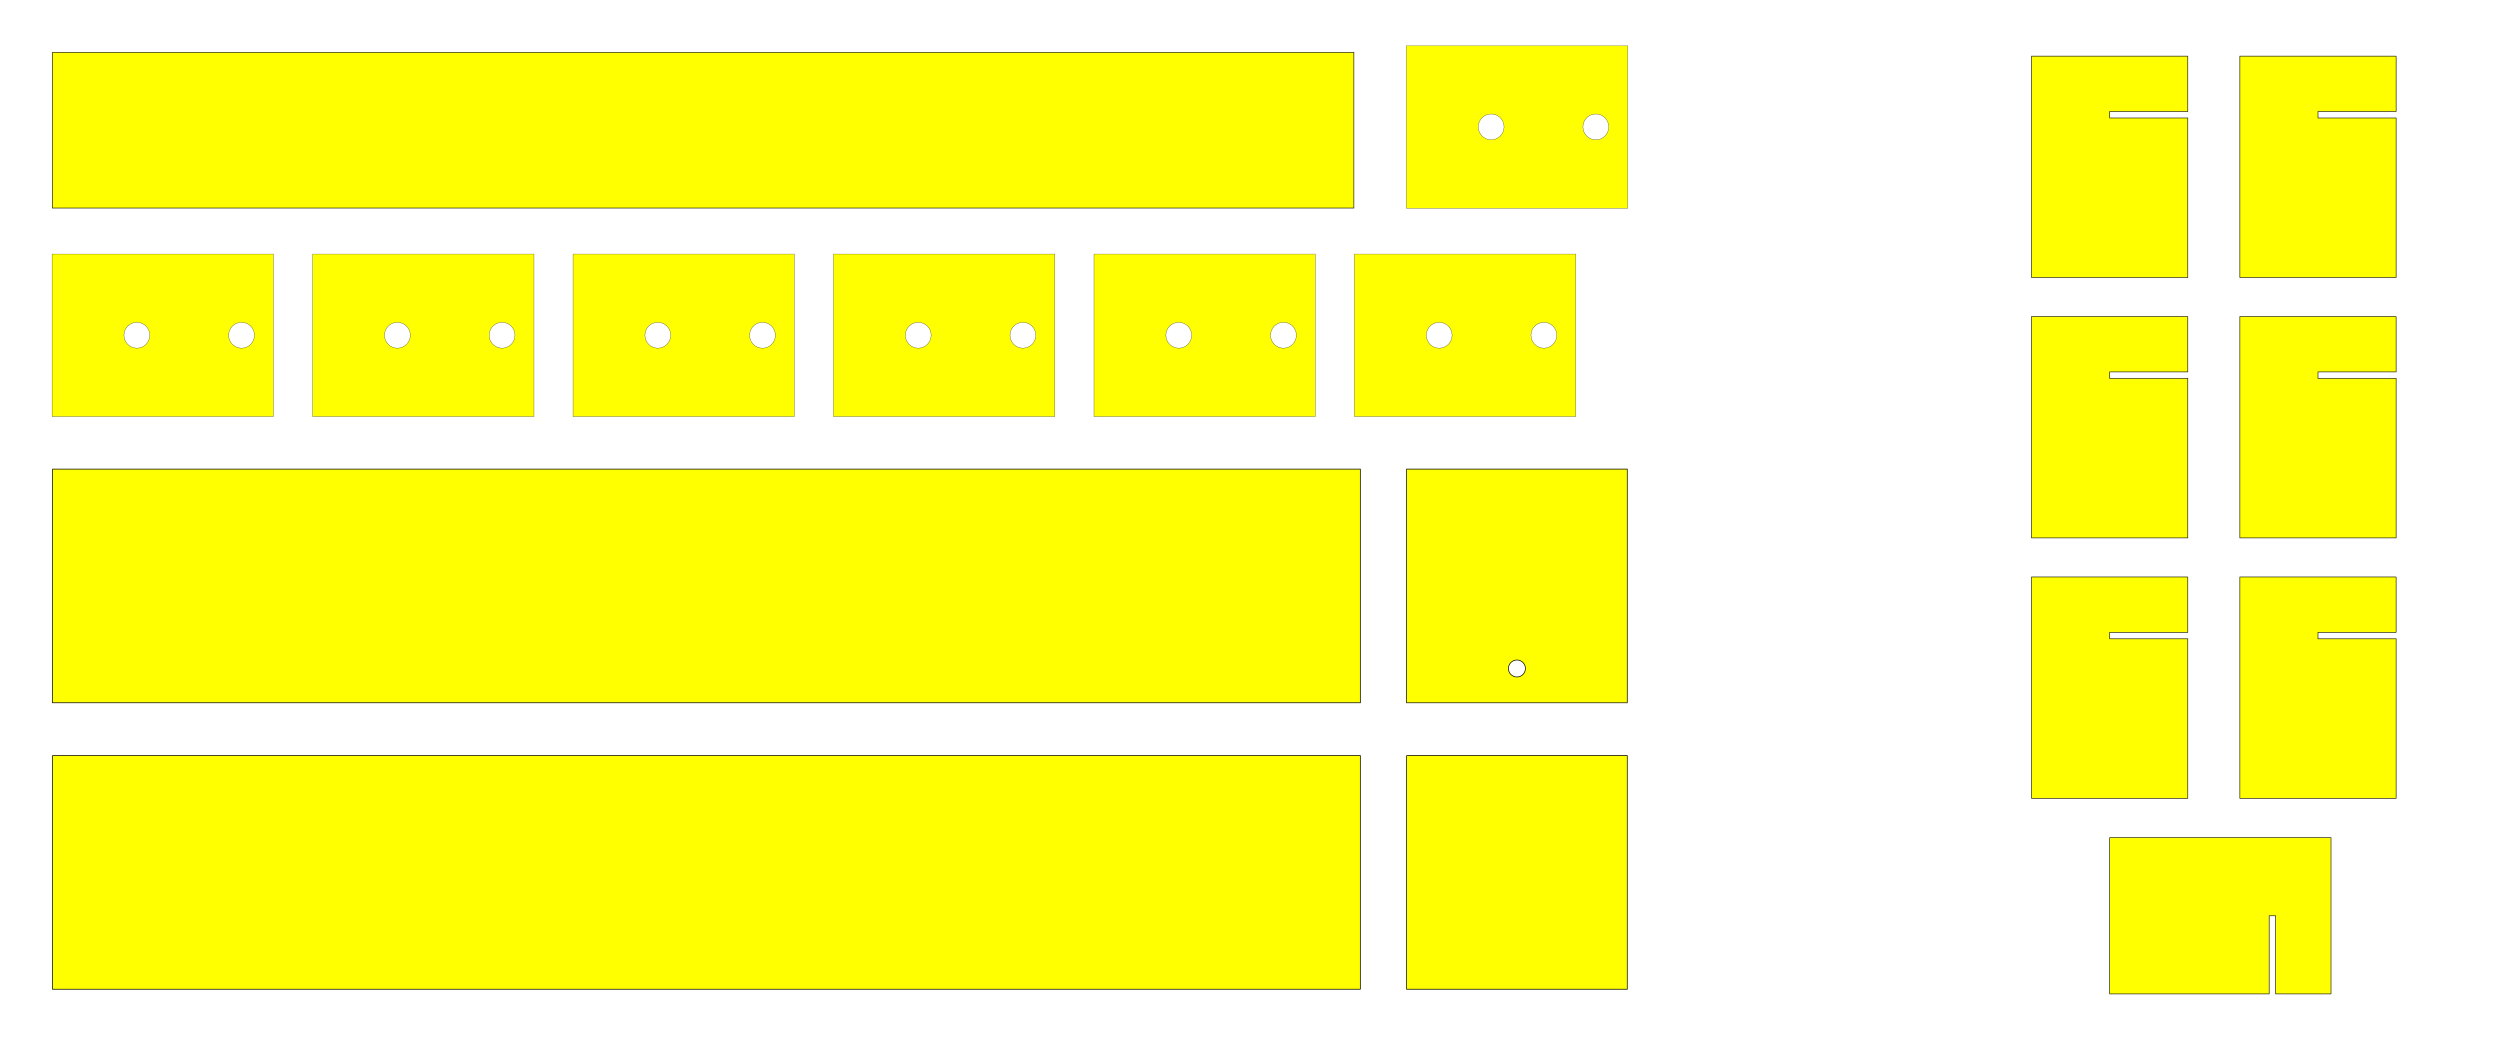
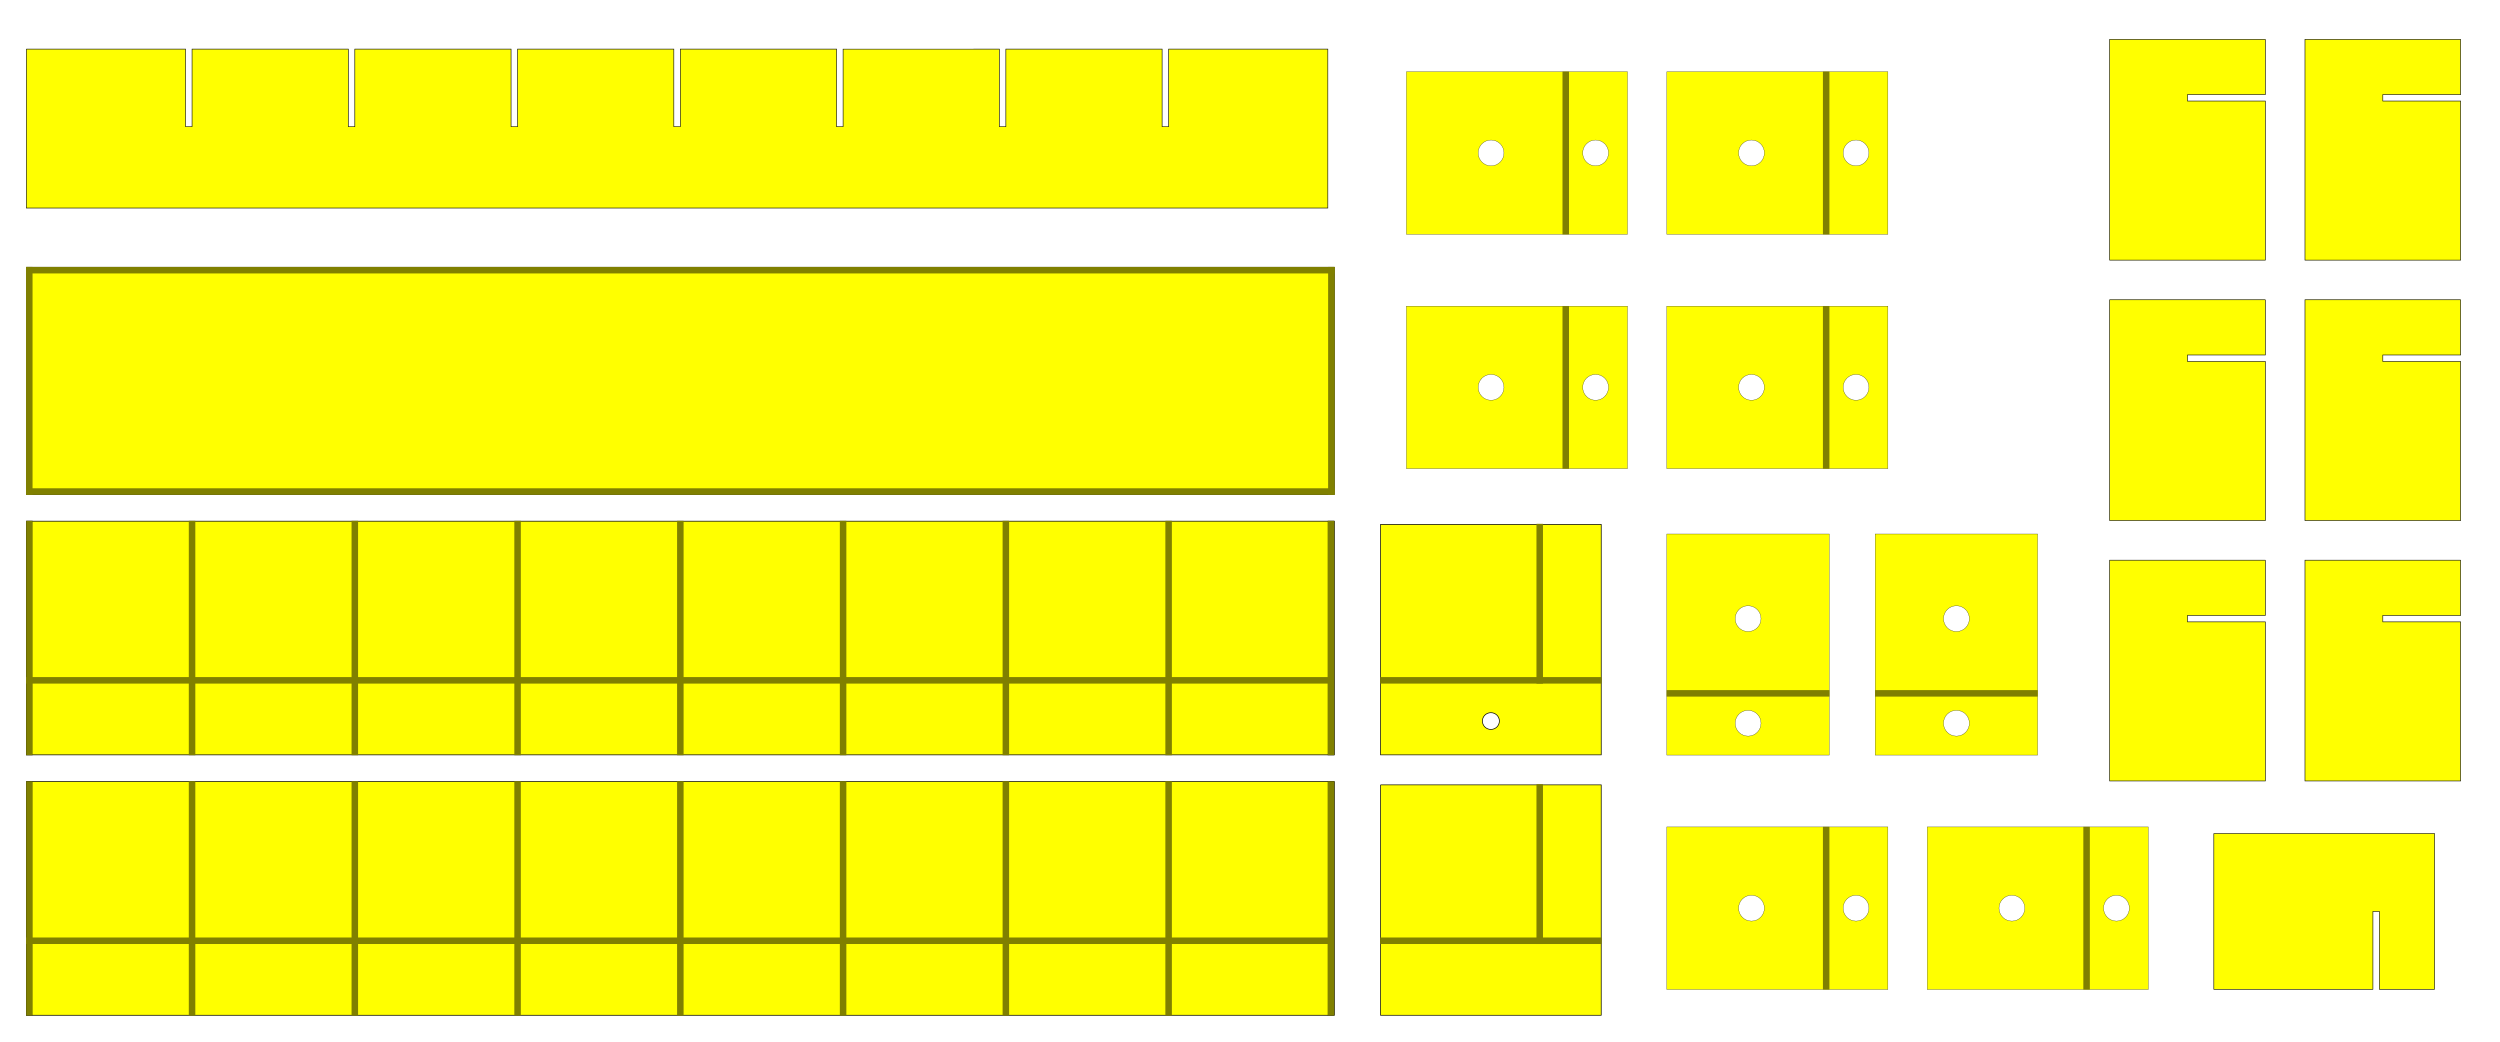
<svg xmlns="http://www.w3.org/2000/svg" width="4320" height="1800" id="svg2" version="1.1">
  <defs id="defs4">
    </defs>
  <g id="layer1" transform="translate(0,747.6403)">
    <flowRoot xml:space="preserve" id="flowRoot3030" style="font-size:40px;font-style:normal;font-weight:normal;line-height:125%;letter-spacing:0px;word-spacing:0px;fill:#000000;fill-opacity:1;stroke:none;font-family:Sans" transform="translate(0,-3267.64)">
      <flowRegion id="flowRegion3032">
        <rect id="rect3034" width="32.325" height="92.934" x="-1527.351" y="263.227" />
      </flowRegion>
      <flowPara id="flowPara3036" />
    </flowRoot>
-     <path style="fill:#ffff00;stroke:#000000;stroke-width:1.203px;stroke-linecap:butt;stroke-linejoin:miter;stroke-opacity:1" d="M 2430.594 810.594 L 2430.594 1214.406 L 2811.906 1214.406 L 2811.906 810.594 L 2430.594 810.594 z M 2621.25 1140.469 C 2629.361 1140.469 2635.938 1147.045 2635.938 1155.156 C 2635.938 1163.268 2629.361 1169.844 2621.25 1169.844 C 2613.139 1169.844 2606.562 1163.268 2606.562 1155.156 C 2606.562 1147.045 2613.139 1140.469 2621.25 1140.469 z " transform="translate(0,-747.6403)" id="path3104" />
-     <path style="fill:#ffff00;stroke:#000000;stroke-width:1.203px;stroke-linecap:butt;stroke-linejoin:miter;stroke-opacity:1" d="m 2430.64,557.961 381.258,0 0,403.797 -381.297,0 0.039,-403.797" id="path3104-9" />
-     <path style="fill:#ffff00;stroke:#000000;stroke-width:1.222px;stroke-linecap:butt;stroke-linejoin:miter;stroke-opacity:1" d="m 90.611,62.971 2260.028,0 0,403.778 -2260.028,0 0,-403.778" id="path3104-3" />
-     <path style="fill:#ffff00;stroke:#000000;stroke-width:1.018px;stroke-linecap:butt;stroke-linejoin:miter;stroke-opacity:1" d="m 90.509,-657.131 2248.981,0 0,268.982 -2248.981,0 0,-268.982" id="path3171" />
-     <path style="fill:#ffff00;stroke:#000000;stroke-width:1.222px;stroke-linecap:butt;stroke-linejoin:miter;stroke-opacity:1" d="m 90.611,557.971 2260.028,0 0,403.777 -2260.028,0 0,-403.777" id="path3104-3-7" />
-     <path style="fill:#ffff00;stroke:#000000;stroke-width:1px;stroke-linecap:butt;stroke-linejoin:miter;stroke-opacity:1" d="m 4028,969.86 -95.67,0 0,-135 -11.205,0 0,135 -275.625,0 0,-270 382.5,0 0,270" id="path3026-2-7-5-5" />
-     <path style="fill:#ffff00;stroke:#000000;stroke-width:1px;stroke-linecap:butt;stroke-linejoin:miter;stroke-opacity:1" d="m 3780.5,249.36 0,95.67 -135,0 0,11.205 135,0 0,275.625 -270,0 0,-382.5 270,0" id="path3026-2-7-5-5-1" />
-     <path style="fill:#ffff00;stroke:#000000;stroke-width:1px;stroke-linecap:butt;stroke-linejoin:miter;stroke-opacity:1" d="m 3780.5,-650.64 0,95.67 -135,0 0,11.205 135,0 0,275.625 -270,0 0,-382.5 270,0" id="path3026-2-7-5-5-1-1" />
-     <path style="fill:#ffff00;stroke:#000000;stroke-width:1px;stroke-linecap:butt;stroke-linejoin:miter;stroke-opacity:1" d="m 4140.5,-650.64 0,95.67 -135,0 0,11.205 135,0 0,275.625 -270,0 0,-382.5 270,0" id="path3026-2-7-5-5-1-1-2" />
-     <path style="fill:#ffff00;stroke:#000000;stroke-width:1px;stroke-linecap:butt;stroke-linejoin:miter;stroke-opacity:1" d="m 4140.5,-200.64 0,95.67 -135,0 0,11.205 135,0 0,275.625 -270,0 0,-382.5 270,0" id="path3026-2-7-5-5-1-1-2-7" />
-     <path style="fill:#ffff00;stroke:#000000;stroke-width:1px;stroke-linecap:butt;stroke-linejoin:miter;stroke-opacity:1" d="m 3780.5,-200.64 0,95.67 -135,0 0,11.205 135,0 0,275.625 -270,0 0,-382.5 270,0" id="path3026-2-7-5-5-1-1-2-7-1" />
-     <path style="fill:#ffff00;stroke:#000000;stroke-width:1px;stroke-linecap:butt;stroke-linejoin:miter;stroke-opacity:1" d="m 4140.5,249.36 0,95.67 -135,0 0,11.205 135,0 0,275.625 -270,0 0,-382.5 270,0" id="path3026-2-7-5-5-1-1-2-7-1-9" />
-     <path style="fill:#ffff00;stroke:#000000;stroke-width:0.429px;stroke-linecap:butt;stroke-linejoin:miter;stroke-opacity:1" d="M 90 438.969 L 90 719.781 L 472.5 719.781 L 472.5 438.969 L 90 438.969 z M 236.5 556.969 C 248.83 556.969 258.812 566.952 258.812 579.281 C 258.812 591.611 248.83 601.625 236.5 601.625 C 224.17 601.625 214.188 591.611 214.188 579.281 C 214.188 566.952 224.17 556.969 236.5 556.969 z M 417.375 556.969 C 429.705 556.969 439.688 566.952 439.688 579.281 C 439.688 591.611 429.705 601.625 417.375 601.625 C 405.045 601.625 395.062 591.611 395.062 579.281 C 395.062 566.952 405.045 556.969 417.375 556.969 z " transform="translate(0,-747.6403)" id="path3171-3" />
-     <path style="fill:#ffff00;stroke:#000000;stroke-width:0.429px;stroke-linecap:butt;stroke-linejoin:miter;stroke-opacity:1" d="m 540.214,-308.667 0,280.812 382.5,0 0,-280.812 -382.5,0 z m 146.5,118 c 12.329,0 22.312,9.983 22.312,22.312 0,12.33 -9.983,22.344 -22.312,22.344 -12.329,0 -22.312,-10.014 -22.312,-22.344 0,-12.33 9.983,-22.312 22.312,-22.312 z m 180.875,0 c 12.329,0 22.312,9.983 22.312,22.312 0,12.33 -9.983,22.344 -22.312,22.344 -12.329,0 -22.312,-10.014 -22.312,-22.344 0,-12.33 9.983,-22.312 22.312,-22.312 z" id="path3171-3-7" />
-     <path style="fill:#ffff00;stroke:#000000;stroke-width:0.429px;stroke-linecap:butt;stroke-linejoin:miter;stroke-opacity:1" d="m 990.214,-308.667 0,280.812 382.5,0 0,-280.812 -382.5,0 z m 146.5,118 c 12.329,0 22.312,9.983 22.312,22.312 0,12.33 -9.983,22.344 -22.312,22.344 -12.329,0 -22.312,-10.014 -22.312,-22.344 0,-12.33 9.983,-22.312 22.312,-22.312 z m 180.875,0 c 12.329,0 22.312,9.983 22.312,22.312 0,12.33 -9.983,22.344 -22.312,22.344 -12.329,0 -22.312,-10.014 -22.312,-22.344 0,-12.33 9.983,-22.312 22.312,-22.312 z" id="path3171-3-7-5" />
-     <path style="fill:#ffff00;stroke:#000000;stroke-width:0.429px;stroke-linecap:butt;stroke-linejoin:miter;stroke-opacity:1" d="m 1440.215,-308.672 0,280.812 382.5,0 0,-280.812 -382.5,0 z m 146.5,118 c 12.329,0 22.312,9.983 22.312,22.312 0,12.33 -9.983,22.344 -22.312,22.344 -12.33,0 -22.312,-10.014 -22.312,-22.344 0,-12.33 9.983,-22.312 22.312,-22.312 z m 180.875,0 c 12.329,0 22.312,9.983 22.312,22.312 0,12.33 -9.983,22.344 -22.312,22.344 -12.33,0 -22.312,-10.014 -22.312,-22.344 0,-12.33 9.983,-22.312 22.312,-22.312 z" id="path3171-3-3" />
-     <path style="fill:#ffff00;stroke:#000000;stroke-width:0.429px;stroke-linecap:butt;stroke-linejoin:miter;stroke-opacity:1" d="m 1890.429,-308.667 0,280.812 382.5,0 0,-280.812 -382.5,0 z m 146.5,118 c 12.329,0 22.312,9.983 22.312,22.312 0,12.33 -9.983,22.344 -22.312,22.344 -12.329,0 -22.312,-10.014 -22.312,-22.344 0,-12.33 9.983,-22.312 22.312,-22.312 z m 180.875,0 c 12.329,0 22.312,9.983 22.312,22.312 0,12.33 -9.983,22.344 -22.312,22.344 -12.329,0 -22.312,-10.014 -22.312,-22.344 0,-12.33 9.983,-22.312 22.312,-22.312 z" id="path3171-3-7-4" />
-     <path style="fill:#ffff00;stroke:#000000;stroke-width:0.429px;stroke-linecap:butt;stroke-linejoin:miter;stroke-opacity:1" d="m 2340.429,-308.667 0,280.812 382.5,0 0,-280.812 -382.5,0 z m 146.5,118 c 12.329,0 22.312,9.983 22.312,22.312 0,12.33 -9.983,22.344 -22.312,22.344 -12.329,0 -22.312,-10.014 -22.312,-22.344 0,-12.33 9.983,-22.312 22.312,-22.312 z m 180.875,0 c 12.329,0 22.312,9.983 22.312,22.312 0,12.33 -9.983,22.344 -22.312,22.344 -12.329,0 -22.312,-10.014 -22.312,-22.344 0,-12.33 9.983,-22.312 22.312,-22.312 z" id="path3171-3-7-5-9" />
-     <path style="fill:#ffff00;stroke:#000000;stroke-width:0.429px;stroke-linecap:butt;stroke-linejoin:miter;stroke-opacity:1" d="m 2430.215,-668.667 0,280.812 382.5,0 0,-280.812 -382.5,0 z m 146.5,118 c 12.329,0 22.312,9.983 22.312,22.312 0,12.33 -9.983,22.344 -22.312,22.344 -12.329,0 -22.312,-10.014 -22.312,-22.344 0,-12.33 9.983,-22.312 22.312,-22.312 z m 180.875,0 c 12.329,0 22.312,9.983 22.312,22.312 0,12.33 -9.983,22.344 -22.312,22.344 -12.329,0 -22.312,-10.014 -22.312,-22.344 0,-12.33 9.983,-22.312 22.312,-22.312 z" id="path3171-3-7-5-9-4" />
+     <path style="fill:#ffff00;stroke:#000000;stroke-width:0.997px;stroke-linecap:butt;stroke-linejoin:miter;stroke-opacity:1" d="m 3914.502,-679.642 0,95.421 -134.502,0 0,11.176 134.502,0 0,274.907 -269.003,0 0,-381.503 269.003,0" id="path3026-2-7-5-5-1-1" />
+     <g id="g4370" transform="translate(0,-1.0693359e-5)">
+       <path id="path3171" d="m 45.617,-285.774 2260.017,0 0,392.517 -2260.017,0 0,-392.517" style="fill:#ffff00;stroke:#000000;stroke-width:1.233px;stroke-linecap:butt;stroke-linejoin:miter;stroke-opacity:1" />
+       <rect y="-286.39" x="45" height="393.75" width="11.25" id="rect4082" style="fill:#808000;fill-opacity:1;fill-rule:nonzero;stroke:#000000;stroke-width:0;stroke-opacity:1" />
+       <rect y="-286.39" x="2295" height="393.75" width="11.25" id="rect4082-7" style="fill:#808000;fill-opacity:1;fill-rule:nonzero;stroke:#000000;stroke-width:0;stroke-opacity:1" />
+       <rect y="96.11" x="45" height="11.25" width="2261.25" id="rect4102" style="fill:#808000;fill-opacity:1;fill-rule:nonzero;stroke:#000000;stroke-width:0;stroke-opacity:1" />
+       <rect y="-286.39" x="45" height="11.25" width="2261.25" id="rect4102-5" style="fill:#808000;fill-opacity:1;fill-rule:nonzero;stroke:#000000;stroke-width:0;stroke-opacity:1" />
+     </g>
+     <path style="fill:#ffff00;stroke:#000000;stroke-width:1.017px;stroke-linecap:butt;stroke-linejoin:miter;stroke-opacity:1" d="m 45.508,-662.757 275.116,0 0,133.995 11.25,0 0,-133.995 270,0 -0.045,133.995 11.295,0 0,-133.995 270,0 0,133.995 11.25,0 0,-133.995 270,0 0,133.995 11.25,0 -0.045,-133.995 270.045,0 0,134.01 11.25,-0.015 0,-133.979 270,-0.008 0,133.987 11.25,0 0,-133.991 270,-0.004 0,133.995 11.25,0 0,-133.995 275.116,0 0,274.608 -2248.983,0 0,-274.608" id="path4377" />
+     <path style="fill:#ffff00;stroke:#000000;stroke-width:0.997px;stroke-linecap:butt;stroke-linejoin:miter;stroke-opacity:1" d="m 4252.002,-679.642 0,95.421 -134.502,0 0,11.176 134.502,0 0,274.907 -269.003,0 0,-381.503 269.003,0" id="path3026-2-7-5-5-1-1-33" />
+     <path style="fill:#ffff00;stroke:#000000;stroke-width:0.997px;stroke-linecap:butt;stroke-linejoin:miter;stroke-opacity:1" d="m 4207.002,961.861 -95.421,0 0,-134.502 -11.176,0 0,134.502 -274.907,0 0,-269.003 381.503,0 0,269.003" id="path3026-2-7-5-5-1-1-0-0" />
+     <g id="g5234">
+       <g id="g4504">
+         <g id="g5219">
+           <g id="g4344">
+             <g id="g4129" transform="translate(-45,90)">
+               <path id="path3104-3" d="m 90.611,62.971 2260.028,0 0,403.778 -2260.028,0 0,-403.778" style="fill:#ffff00;stroke:#000000;stroke-width:1.222px;stroke-linecap:butt;stroke-linejoin:miter;stroke-opacity:1" />
+               <rect y="62.467" x="90.107" height="404.786" width="11.036" id="rect3181-8" style="fill:#808000;fill-opacity:1;fill-rule:nonzero;stroke:#000000;stroke-width:0.214;stroke-opacity:1" />
+               <rect y="62.467" x="2339.477" height="404.786" width="11.036" id="rect3181-8-2" style="fill:#808000;fill-opacity:1;fill-rule:nonzero;stroke:#000000;stroke-width:0.214;stroke-opacity:1" />
+             </g>
+             <rect style="fill:#808000;fill-opacity:1;fill-rule:nonzero;stroke:#000000;stroke-width:0;stroke-opacity:1" id="rect4082-7-6" width="11.25" height="405" x="326.25" y="152.36" />
+             <rect style="fill:#808000;fill-opacity:1;fill-rule:nonzero;stroke:#000000;stroke-width:0;stroke-opacity:1" id="rect4082-7-6-7" width="11.25" height="405" x="607.5" y="152.36" />
+             <rect style="fill:#808000;fill-opacity:1;fill-rule:nonzero;stroke:#000000;stroke-width:0;stroke-opacity:1" id="rect4082-7-6-7-6" width="11.25" height="405" x="888.75" y="152.36" />
+             <rect style="fill:#808000;fill-opacity:1;fill-rule:nonzero;stroke:#000000;stroke-width:0;stroke-opacity:1" id="rect4082-7-6-7-6-1" width="11.25" height="405" x="1170" y="152.36" />
+             <rect style="fill:#808000;fill-opacity:1;fill-rule:nonzero;stroke:#000000;stroke-width:0;stroke-opacity:1" id="rect4082-7-6-7-6-1-2" width="11.25" height="405" x="1451.25" y="152.36" />
+             <rect style="fill:#808000;fill-opacity:1;fill-rule:nonzero;stroke:#000000;stroke-width:0;stroke-opacity:1" id="rect4082-7-6-7-6-1-8" width="11.25" height="405" x="1732.5" y="152.36" />
+             <rect style="fill:#808000;fill-opacity:1;fill-rule:nonzero;stroke:#000000;stroke-width:0;stroke-opacity:1" id="rect4082-7-6-7-6-1-8-2" width="11.25" height="405" x="2013.75" y="152.36" />
+           </g>
+           <rect y="422.36" x="45" height="11.25" width="2250" id="rect4484" style="fill:#808000;fill-opacity:1;fill-rule:nonzero;stroke:#000000;stroke-width:0;stroke-opacity:1" />
+         </g>
+       </g>
+     </g>
+     <g transform="translate(-74.00006,28.99129)" id="g4567-1-3-7">
+       <g id="g5310">
+         <g id="g5314" transform="translate(-45,-90)">
+           <g id="g5322" transform="translate(119,106)">
+             <path style="fill:#ffff00;stroke:#000000;stroke-width:0.429px;stroke-linecap:butt;stroke-linejoin:miter;stroke-opacity:1" d="m 2430.214,-668.667 0,280.813 382.071,0 0,-280.813 -382.071,0 z m 146.336,118 c 12.316,0 22.288,9.983 22.288,22.313 0,12.33 -9.972,22.344 -22.288,22.344 -12.316,0 -22.288,-10.014 -22.288,-22.344 0,-12.33 9.972,-22.313 22.288,-22.313 z m 180.672,0 c 12.316,0 22.288,9.983 22.288,22.313 0,12.33 -9.972,22.344 -22.288,22.344 -12.316,0 -22.288,-10.014 -22.288,-22.344 0,-12.33 9.972,-22.313 22.288,-22.313 z" id="path3171-3-3-7-9-7" />
+             <rect style="fill:#808000;fill-opacity:1;fill-rule:nonzero;stroke:#000000;stroke-width:0;stroke-opacity:1" id="rect4565-2-1-5" width="11.25" height="281.25" x="2700" y="-668.882" />
+           </g>
+         </g>
+       </g>
+     </g>
+     <path style="fill:#ffff00;stroke:#000000;stroke-width:0.997px;stroke-linecap:butt;stroke-linejoin:miter;stroke-opacity:1" d="m 3914.502,-229.642 0,95.421 -134.502,0 0,11.176 134.502,0 0,274.907 -269.003,0 0,-381.503 269.003,0" id="path3026-2-7-5-5-1-1-9" />
+     <path style="fill:#ffff00;stroke:#000000;stroke-width:0.997px;stroke-linecap:butt;stroke-linejoin:miter;stroke-opacity:1" d="m 4252.002,-229.642 0,95.421 -134.502,0 0,11.176 134.502,0 0,274.907 -269.003,0 0,-381.503 269.003,0" id="path3026-2-7-5-5-1-1-33-1" />
+     <path style="fill:#ffff00;stroke:#000000;stroke-width:0.997px;stroke-linecap:butt;stroke-linejoin:miter;stroke-opacity:1" d="m 3914.502,220.358 0,95.421 -134.502,0 0,11.176 134.502,0 0,274.907 -269.003,0 0,-381.503 269.003,0" id="path3026-2-7-5-5-1-1-8" />
+     <path style="fill:#ffff00;stroke:#000000;stroke-width:0.997px;stroke-linecap:butt;stroke-linejoin:miter;stroke-opacity:1" d="m 4252.002,220.358 0,95.421 -134.502,0 0,11.176 134.502,0 0,274.907 -269.003,0 0,-381.503 269.003,0" id="path3026-2-7-5-5-1-1-33-9" />
+     <g transform="translate(4.7287472e-8,450)" id="g4504-7">
+       <g id="g5204">
+         <g id="g4344-3">
+           <g transform="translate(-45,90)" id="g4129-8">
+             <path style="fill:#ffff00;stroke:#000000;stroke-width:1.222px;stroke-linecap:butt;stroke-linejoin:miter;stroke-opacity:1" d="m 90.611,62.971 2260.028,0 0,403.778 -2260.028,0 0,-403.778" id="path3104-3-4" />
+             <rect style="fill:#808000;fill-opacity:1;fill-rule:nonzero;stroke:#000000;stroke-width:0.214;stroke-opacity:1" id="rect3181-8-5" width="11.036" height="404.786" x="90.107" y="62.467" />
+             <rect style="fill:#808000;fill-opacity:1;fill-rule:nonzero;stroke:#000000;stroke-width:0.214;stroke-opacity:1" id="rect3181-8-2-6" width="11.036" height="404.786" x="2339.477" y="62.467" />
+           </g>
+           <rect y="152.36" x="326.25" height="405" width="11.25" id="rect4082-7-6-4" style="fill:#808000;fill-opacity:1;fill-rule:nonzero;stroke:#000000;stroke-width:0;stroke-opacity:1" />
+           <rect y="152.36" x="607.5" height="405" width="11.25" id="rect4082-7-6-7-4" style="fill:#808000;fill-opacity:1;fill-rule:nonzero;stroke:#000000;stroke-width:0;stroke-opacity:1" />
+           <rect y="152.36" x="888.75" height="405" width="11.25" id="rect4082-7-6-7-6-8" style="fill:#808000;fill-opacity:1;fill-rule:nonzero;stroke:#000000;stroke-width:0;stroke-opacity:1" />
+           <rect y="152.36" x="1170" height="405" width="11.25" id="rect4082-7-6-7-6-1-22" style="fill:#808000;fill-opacity:1;fill-rule:nonzero;stroke:#000000;stroke-width:0;stroke-opacity:1" />
+           <rect y="152.36" x="1451.25" height="405" width="11.25" id="rect4082-7-6-7-6-1-2-6" style="fill:#808000;fill-opacity:1;fill-rule:nonzero;stroke:#000000;stroke-width:0;stroke-opacity:1" />
+           <rect y="152.36" x="1732.5" height="405" width="11.25" id="rect4082-7-6-7-6-1-8-1" style="fill:#808000;fill-opacity:1;fill-rule:nonzero;stroke:#000000;stroke-width:0;stroke-opacity:1" />
+           <rect y="152.36" x="2013.75" height="405" width="11.25" id="rect4082-7-6-7-6-1-8-2-2" style="fill:#808000;fill-opacity:1;fill-rule:nonzero;stroke:#000000;stroke-width:0;stroke-opacity:1" />
+         </g>
+         <rect style="fill:#808000;fill-opacity:1;fill-rule:nonzero;stroke:#000000;stroke-width:0;stroke-opacity:1" id="rect4484-1" width="2250" height="11.25" x="45" y="422.36" />
+       </g>
+     </g>
+     <g id="g5276">
+       <g id="g5251">
+         <g id="g4557">
+           <path id="path3104" d="m 2385.597,158.582 0,398.18 381.321,0 0,-398.18 -381.321,0 z m 190.66,325.274 c 8.111,0 14.688,6.484 14.688,14.483 0,7.998 -6.576,14.483 -14.688,14.483 -8.111,0 -14.688,-6.484 -14.688,-14.483 0,-7.998 6.576,-14.483 14.688,-14.483 z" style="fill:#ffff00;stroke:#000000;stroke-width:1.195px;stroke-linecap:butt;stroke-linejoin:miter;stroke-opacity:1" />
+           <rect y="422.36" x="2385" height="11.25" width="382.5" id="rect4537-4" style="fill:#808000;fill-opacity:1;fill-rule:nonzero;stroke:#000000;stroke-width:0;stroke-opacity:1" />
+         </g>
+       </g>
+       <rect y="157.535" x="2655" height="276.075" width="11.25" id="rect5256" style="fill:#808000;fill-opacity:1;fill-rule:nonzero;stroke:#000000;stroke-width:0;stroke-opacity:1" />
+     </g>
+     <g id="g5484">
+       <path id="path3104-9" d="m 2385.636,608.582 381.266,0 0,398.18 -381.305,0 0.039,-398.18" style="fill:#ffff00;stroke:#000000;stroke-width:1.195px;stroke-linecap:butt;stroke-linejoin:miter;stroke-opacity:1" />
+       <rect y="872.36" x="2385" height="11.25" width="382.5" id="rect4537" style="fill:#808000;fill-opacity:1;fill-rule:nonzero;stroke:#000000;stroke-width:0;stroke-opacity:1" />
+       <rect style="fill:#808000;fill-opacity:1;fill-rule:nonzero;stroke:#000000;stroke-width:0;stroke-opacity:1" id="rect5256-3" width="11.25" height="276.075" x="2655" y="607.535" />
+     </g>
+     <g transform="translate(375.9999,28.99132)" id="g4567-1-3-7-5">
+       <g id="g5310-3">
+         <g id="g5314-0" transform="translate(-45,-90)">
+           <g id="g5322-8" transform="translate(119,106)">
+             <path style="fill:#ffff00;stroke:#000000;stroke-width:0.429px;stroke-linecap:butt;stroke-linejoin:miter;stroke-opacity:1" d="m 2430.214,-668.667 0,280.813 382.071,0 0,-280.813 -382.071,0 z m 146.336,118 c 12.316,0 22.288,9.983 22.288,22.313 0,12.33 -9.972,22.344 -22.288,22.344 -12.316,0 -22.288,-10.014 -22.288,-22.344 0,-12.33 9.972,-22.313 22.288,-22.313 z m 180.672,0 c 12.316,0 22.288,9.983 22.288,22.313 0,12.33 -9.972,22.344 -22.288,22.344 -12.316,0 -22.288,-10.014 -22.288,-22.344 0,-12.33 9.972,-22.313 22.288,-22.313 z" id="path3171-3-3-7-9-7-5" />
+             <rect style="fill:#808000;fill-opacity:1;fill-rule:nonzero;stroke:#000000;stroke-width:0;stroke-opacity:1" id="rect4565-2-1-5-3" width="11.25" height="281.25" x="2700" y="-668.882" />
+           </g>
+         </g>
+       </g>
+     </g>
+     <g transform="translate(-74.00006,433.9913)" id="g4567-1-3-7-0">
+       <g id="g5310-2">
+         <g id="g5314-9" transform="translate(-45,-90)">
+           <g id="g5322-0" transform="translate(119,106)">
+             <path style="fill:#ffff00;stroke:#000000;stroke-width:0.429px;stroke-linecap:butt;stroke-linejoin:miter;stroke-opacity:1" d="m 2430.214,-668.667 0,280.813 382.071,0 0,-280.813 -382.071,0 z m 146.336,118 c 12.316,0 22.288,9.983 22.288,22.313 0,12.33 -9.972,22.344 -22.288,22.344 -12.316,0 -22.288,-10.014 -22.288,-22.344 0,-12.33 9.972,-22.313 22.288,-22.313 z m 180.672,0 c 12.316,0 22.288,9.983 22.288,22.313 0,12.33 -9.972,22.344 -22.288,22.344 -12.316,0 -22.288,-10.014 -22.288,-22.344 0,-12.33 9.972,-22.313 22.288,-22.313 z" id="path3171-3-3-7-9-7-1" />
+             <rect style="fill:#808000;fill-opacity:1;fill-rule:nonzero;stroke:#000000;stroke-width:0;stroke-opacity:1" id="rect4565-2-1-5-2" width="11.25" height="281.25" x="2700" y="-668.882" />
+           </g>
+         </g>
+       </g>
+     </g>
+     <g transform="translate(375.9999,433.9913)" id="g4567-1-3-7-5-1">
+       <g id="g5310-3-9">
+         <g id="g5314-0-1" transform="translate(-45,-90)">
+           <g id="g5322-8-5" transform="translate(119,106)">
+             <path style="fill:#ffff00;stroke:#000000;stroke-width:0.429px;stroke-linecap:butt;stroke-linejoin:miter;stroke-opacity:1" d="m 2430.214,-668.667 0,280.813 382.071,0 0,-280.813 -382.071,0 z m 146.336,118 c 12.316,0 22.288,9.983 22.288,22.313 0,12.33 -9.972,22.344 -22.288,22.344 -12.316,0 -22.288,-10.014 -22.288,-22.344 0,-12.33 9.972,-22.313 22.288,-22.313 z m 180.672,0 c 12.316,0 22.288,9.983 22.288,22.313 0,12.33 -9.972,22.344 -22.288,22.344 -12.316,0 -22.288,-10.014 -22.288,-22.344 0,-12.33 9.972,-22.313 22.288,-22.313 z" id="path3171-3-3-7-9-7-5-0" />
+             <rect style="fill:#808000;fill-opacity:1;fill-rule:nonzero;stroke:#000000;stroke-width:0;stroke-opacity:1" id="rect4565-2-1-5-3-5" width="11.25" height="281.25" x="2700" y="-668.882" />
+           </g>
+         </g>
+       </g>
+     </g>
+     <g transform="translate(375.9999,1333.991)" id="g4567-1-3-7-2">
+       <g id="g5310-6">
+         <g id="g5314-07" transform="translate(-45,-90)">
+           <g id="g5322-5" transform="translate(119,106)">
+             <path style="fill:#ffff00;stroke:#000000;stroke-width:0.429px;stroke-linecap:butt;stroke-linejoin:miter;stroke-opacity:1" d="m 2430.214,-668.667 0,280.813 382.071,0 0,-280.813 -382.071,0 z m 146.336,118 c 12.316,0 22.288,9.983 22.288,22.313 0,12.33 -9.972,22.344 -22.288,22.344 -12.316,0 -22.288,-10.014 -22.288,-22.344 0,-12.33 9.972,-22.313 22.288,-22.313 z m 180.672,0 c 12.316,0 22.288,9.983 22.288,22.313 0,12.33 -9.972,22.344 -22.288,22.344 -12.316,0 -22.288,-10.014 -22.288,-22.344 0,-12.33 9.972,-22.313 22.288,-22.313 z" id="path3171-3-3-7-9-7-4" />
+             <rect style="fill:#808000;fill-opacity:1;fill-rule:nonzero;stroke:#000000;stroke-width:0;stroke-opacity:1" id="rect4565-2-1-5-1" width="11.25" height="281.25" x="2700" y="-668.882" />
+           </g>
+         </g>
+       </g>
+     </g>
+     <g transform="translate(825.9999,1333.991)" id="g4567-1-3-7-5-3">
+       <g id="g5310-3-5">
+         <g id="g5314-0-3" transform="translate(-45,-90)">
+           <g id="g5322-8-6" transform="translate(119,106)">
+             <path style="fill:#ffff00;stroke:#000000;stroke-width:0.429px;stroke-linecap:butt;stroke-linejoin:miter;stroke-opacity:1" d="m 2430.214,-668.667 0,280.813 382.071,0 0,-280.813 -382.071,0 z m 146.336,118 c 12.316,0 22.288,9.983 22.288,22.313 0,12.33 -9.972,22.344 -22.288,22.344 -12.316,0 -22.288,-10.014 -22.288,-22.344 0,-12.33 9.972,-22.313 22.288,-22.313 z m 180.672,0 c 12.316,0 22.288,9.983 22.288,22.313 0,12.33 -9.972,22.344 -22.288,22.344 -12.316,0 -22.288,-10.014 -22.288,-22.344 0,-12.33 9.972,-22.313 22.288,-22.313 z" id="path3171-3-3-7-9-7-5-8" />
+             <rect style="fill:#808000;fill-opacity:1;fill-rule:nonzero;stroke:#000000;stroke-width:0;stroke-opacity:1" id="rect4565-2-1-5-3-6" width="11.25" height="281.25" x="2700" y="-668.882" />
+           </g>
+         </g>
+       </g>
+     </g>
+     <g transform="matrix(0,1,-1,0,2508.368,-2329.14)" id="g4567-1-3-7-1">
+       <g id="g5310-39">
+         <g id="g5314-1" transform="translate(-45,-90)">
+           <g id="g5322-82" transform="translate(119,106)">
+             <path style="fill:#ffff00;stroke:#000000;stroke-width:0.429px;stroke-linecap:butt;stroke-linejoin:miter;stroke-opacity:1" d="m 2430.214,-668.667 0,280.813 382.071,0 0,-280.813 -382.071,0 z m 146.336,118 c 12.316,0 22.288,9.983 22.288,22.313 0,12.33 -9.972,22.344 -22.288,22.344 -12.316,0 -22.288,-10.014 -22.288,-22.344 0,-12.33 9.972,-22.313 22.288,-22.313 z m 180.672,0 c 12.316,0 22.288,9.983 22.288,22.313 0,12.33 -9.972,22.344 -22.288,22.344 -12.316,0 -22.288,-10.014 -22.288,-22.344 0,-12.33 9.972,-22.313 22.288,-22.313 z" id="path3171-3-3-7-9-7-3" />
+             <rect style="fill:#808000;fill-opacity:1;fill-rule:nonzero;stroke:#000000;stroke-width:0;stroke-opacity:1" id="rect4565-2-1-5-0" width="11.25" height="281.25" x="2700" y="-668.882" />
+           </g>
+         </g>
+       </g>
+     </g>
+     <g transform="matrix(0,1,-1,0,2868.368,-2329.14)" id="g4567-1-3-7-5-4">
+       <g id="g5310-3-4">
+         <g id="g5314-0-38" transform="translate(-45,-90)">
+           <g id="g5322-8-53" transform="translate(119,106)">
+             <path style="fill:#ffff00;stroke:#000000;stroke-width:0.429px;stroke-linecap:butt;stroke-linejoin:miter;stroke-opacity:1" d="m 2430.214,-668.667 0,280.813 382.071,0 0,-280.813 -382.071,0 z m 146.336,118 c 12.316,0 22.288,9.983 22.288,22.313 0,12.33 -9.972,22.344 -22.288,22.344 -12.316,0 -22.288,-10.014 -22.288,-22.344 0,-12.33 9.972,-22.313 22.288,-22.313 z m 180.672,0 c 12.316,0 22.288,9.983 22.288,22.313 0,12.33 -9.972,22.344 -22.288,22.344 -12.316,0 -22.288,-10.014 -22.288,-22.344 0,-12.33 9.972,-22.313 22.288,-22.313 z" id="path3171-3-3-7-9-7-5-02" />
+             <rect style="fill:#808000;fill-opacity:1;fill-rule:nonzero;stroke:#000000;stroke-width:0;stroke-opacity:1" id="rect4565-2-1-5-3-57" width="11.25" height="281.25" x="2700" y="-668.882" />
+           </g>
+         </g>
+       </g>
+     </g>
  </g>
</svg>
